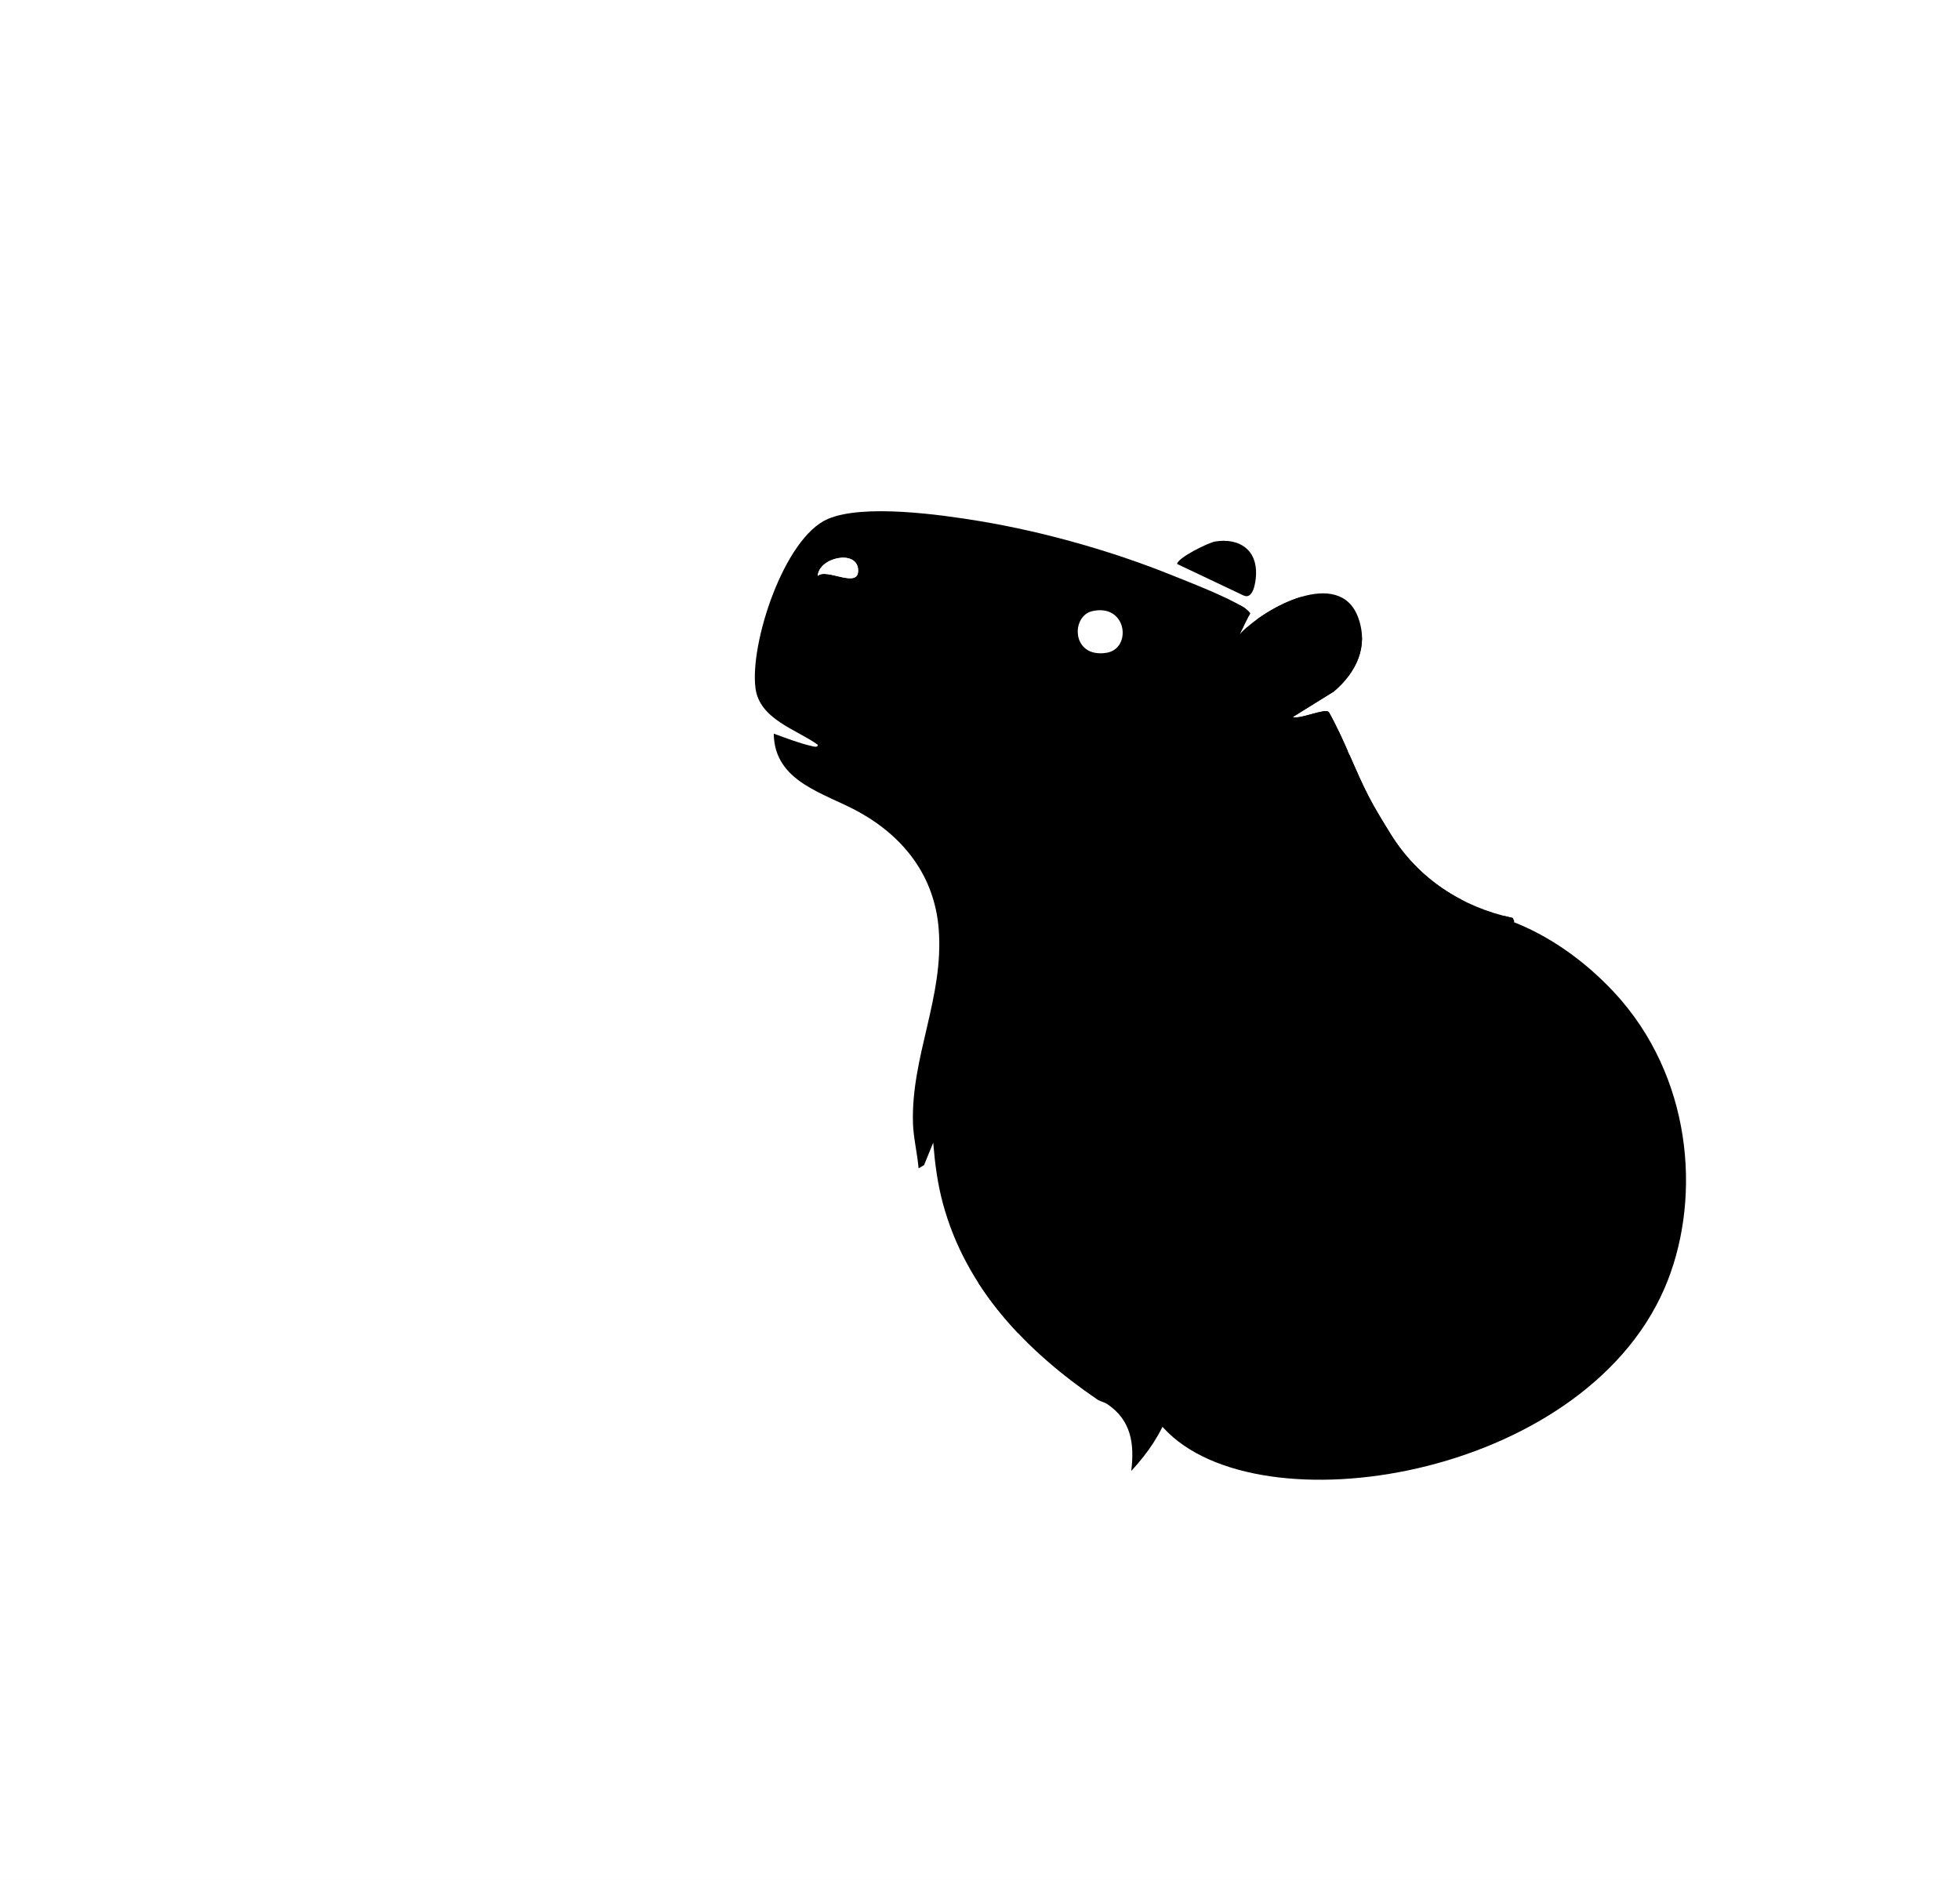
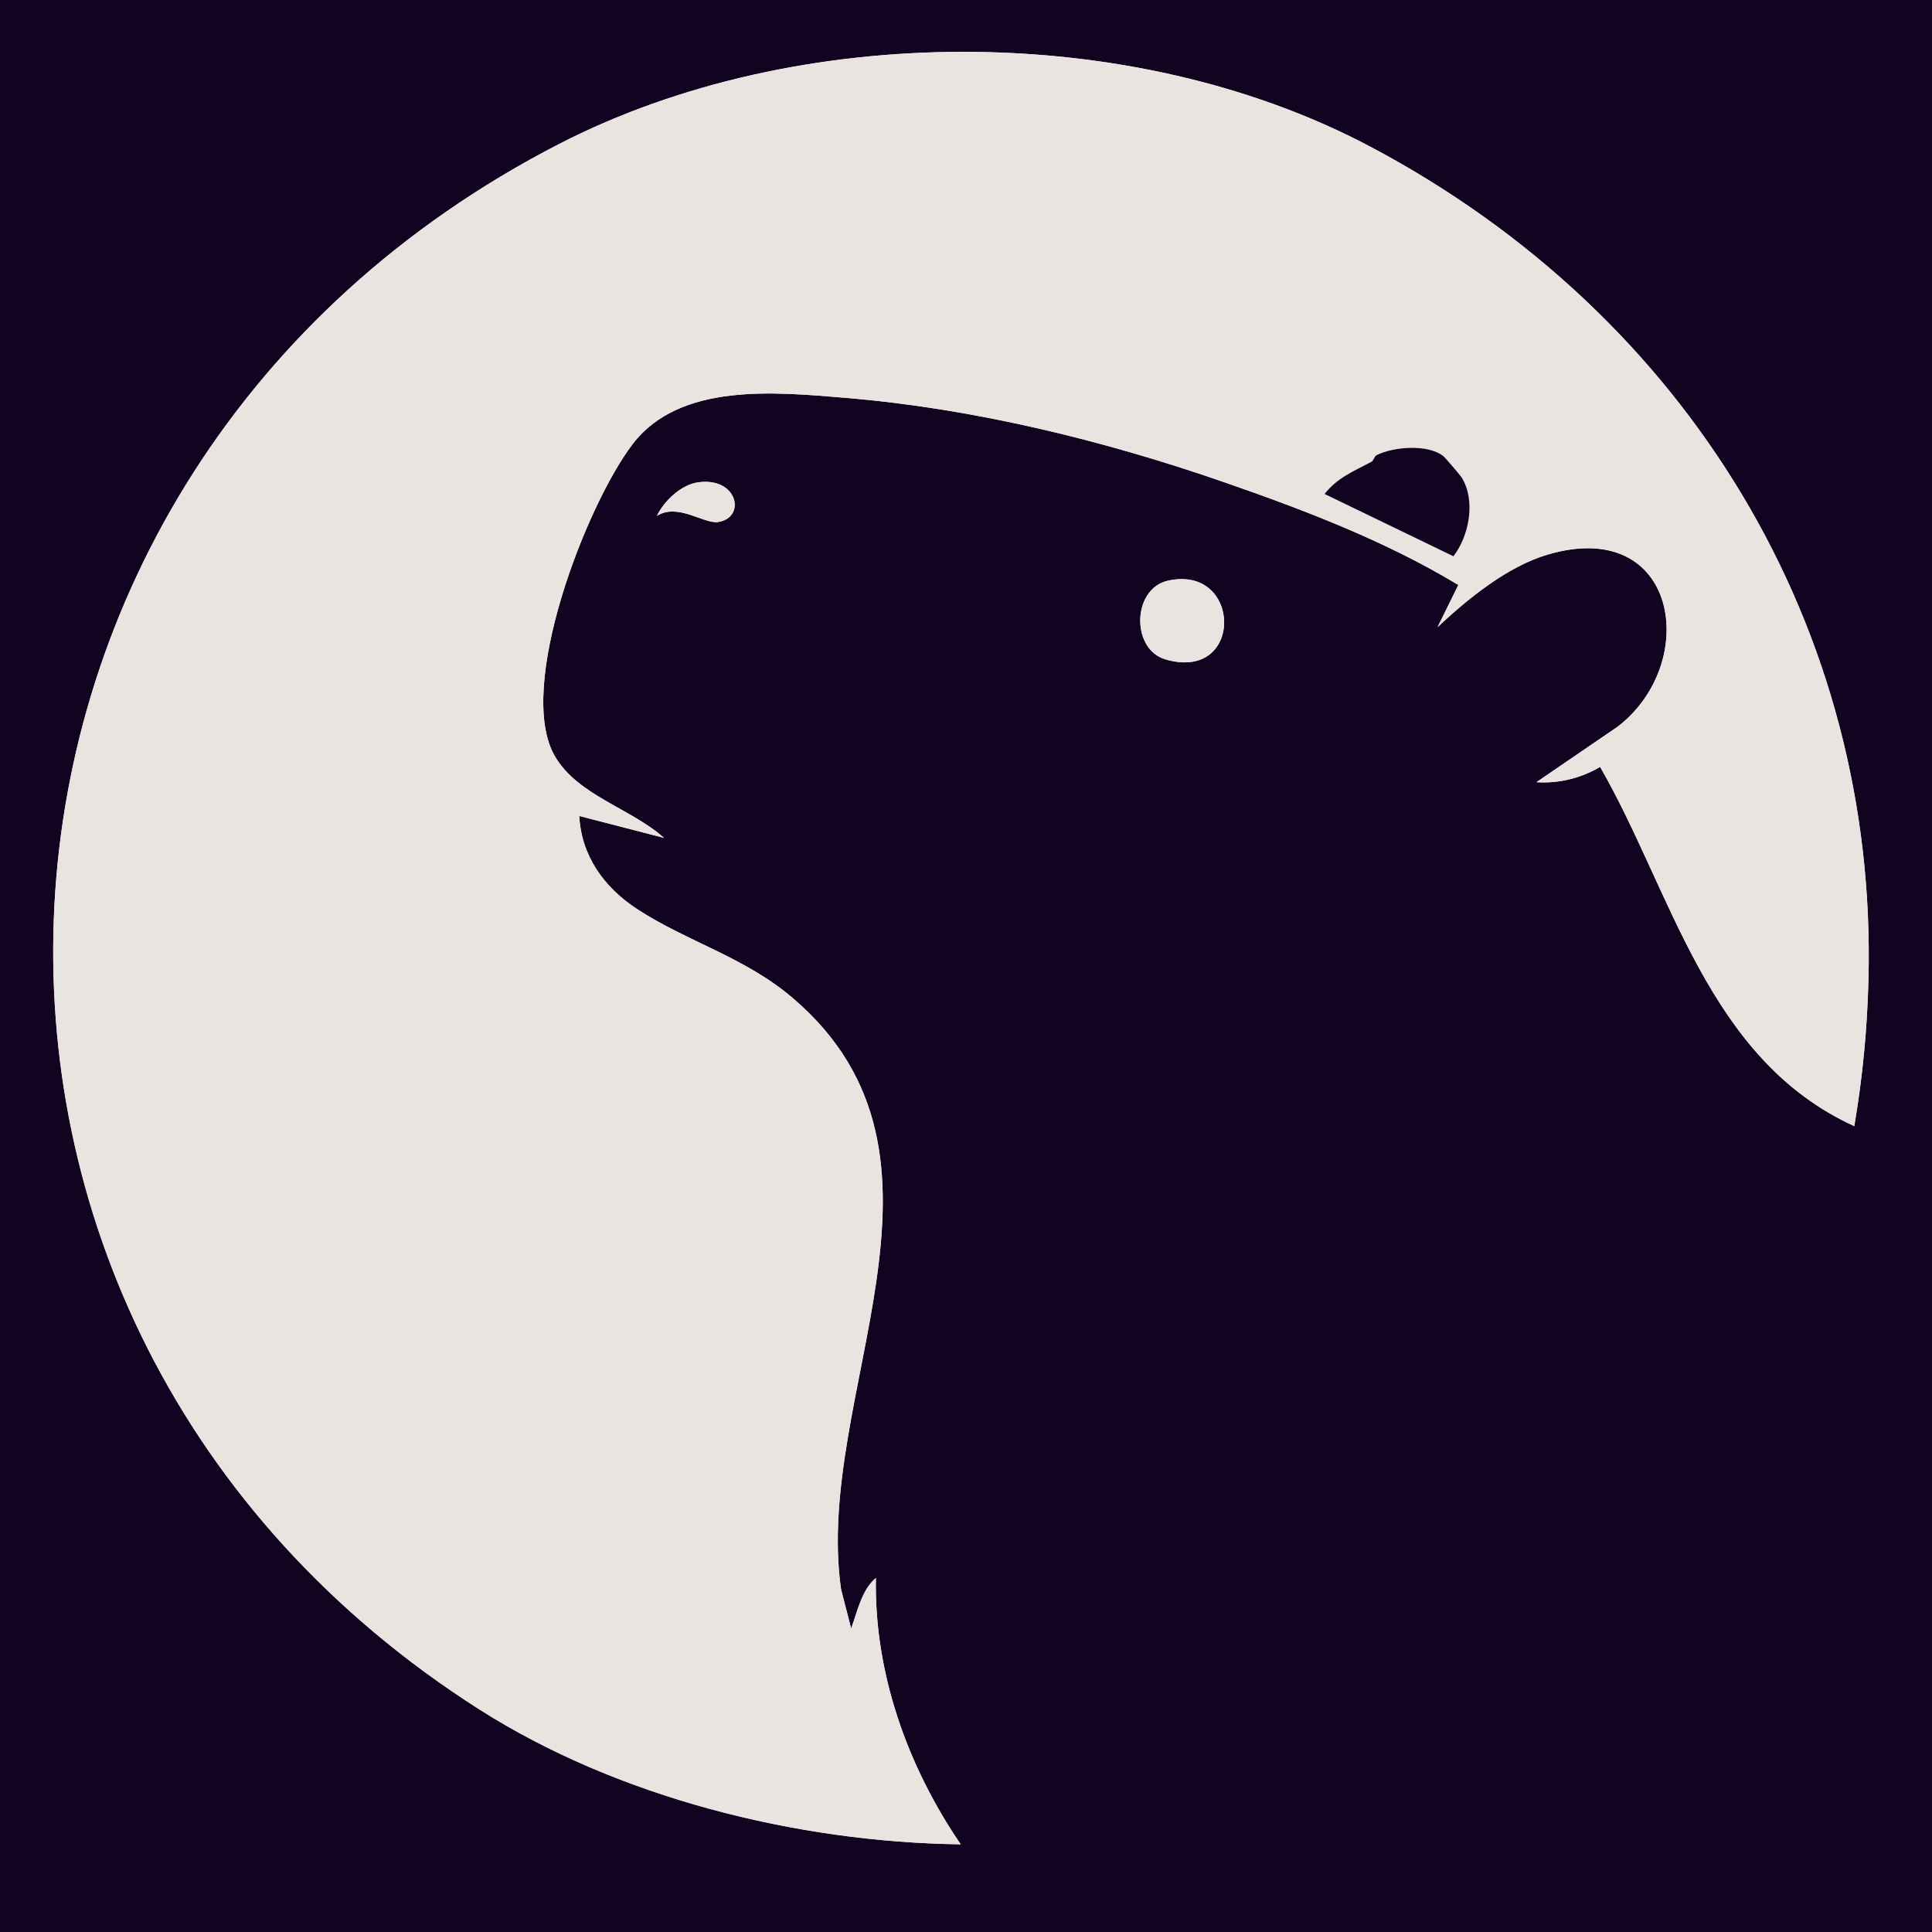
- <svg xmlns="http://www.w3.org/2000/svg" id="Capa_1" data-name="Capa 1" viewBox="0 0 2178.17 2089.26">
+ <svg xmlns="http://www.w3.org/2000/svg" id="Capa_1" data-name="Capa 1" viewBox="632.74 401.42 1080 1080">
  <defs>
    <style>
-       .cls-1 {
-         fill: #fff;
+       .bg-vignette {
+         fill: #120320; /* Deep violet eclipse from the page palette */
+       }
+       .capy-light {
+         fill: #e8e4df; /* Off-white brand color */
      }
    </style>
  </defs>
  <g>
-     <path d="M1712.74,401.42v1080H632.74V401.42h1080ZM1398.17,483.11c-133.09-70.31-319.46-69.87-452.95-1.17-355.59,182.99-381.78,660.43-44.44,875.1,76.89,48.93,176.92,74.18,268.99,75.36-29.95-43.91-48.41-96.09-47.4-148.88-7.94,6.53-10.41,19.06-13.83,28.25l-5.64-21.91c-15.65-109.37,77.43-241.3-26.96-330.49-26.67-22.78-58.48-31.32-86.47-49.39-19.09-12.32-31.74-30.08-32.92-52.43l47.37,12.25c-18.52-16.51-48.05-23.63-60.92-45.51-22.38-38.07,17.5-140.8,43.47-174.72,26.35-34.42,79.7-29.03,119.13-25.74,71.98,6,144.52,23.92,211.31,47.08,45.07,15.62,90.72,33.11,131.05,57.51l-11.61,23.57c16.44-15.46,38.71-33.76,61.24-40.47,73.29-21.83,86.01,60.33,39.46,96.1l-45.43,31.05c13.09.84,25.36-2.53,35.59-8.56,40.47,70.23,59.89,163.32,142.09,200.82,4.69-27.67,7.2-53.96,7.92-81.96,5.06-195.85-100.49-371.55-279.05-465.87ZM999.98,689.78c11.75-7.36,26.19,4.62,34.13,3.45,15.92-2.34,11.15-25.4-11.29-22.16-9.38,1.35-19.08,10.59-22.83,18.71ZM1285.69,726.01c-20.07,4.4-20.85,38.29-1.5,43.99,44.06,12.97,43.06-53.11,1.5-43.99Z" />
-     <path class="cls-1" d="M1398.17,483.11c178.55,94.32,284.11,270.02,279.05,465.87-.72,28-3.23,54.29-7.92,81.96-82.2-37.51-101.62-130.6-142.09-200.82-10.23,6.03-22.5,9.4-35.59,8.56l45.43-31.05c46.54-35.77,33.83-117.93-39.46-96.1-22.53,6.71-44.8,25.01-61.24,40.47l11.61-23.57c-40.32-24.4-85.98-41.89-131.05-57.51-66.79-23.15-139.33-41.08-211.31-47.08-39.43-3.29-92.77-8.69-119.13,25.74-25.97,33.92-65.85,136.65-43.47,174.72,12.86,21.88,42.39,29,60.92,45.51l-47.37-12.25c1.18,22.35,13.83,40.11,32.92,52.43,27.99,18.07,59.8,26.61,86.47,49.39,104.4,89.19,11.32,221.12,26.96,330.49l5.64,21.91c3.42-9.19,5.88-21.73,13.83-28.25-1.01,52.79,17.45,104.97,47.4,148.88-92.08-1.18-192.1-26.43-268.99-75.36-337.34-214.67-311.15-692.1,44.44-875.1,133.49-68.7,319.86-69.14,452.95,1.17ZM1439.66,656.47c-8.59-6.89-27.84-5.4-37.45-.58-1.27.64-1.57,3.02-2.87,3.71-9.84,5.21-19.01,8.83-26.15,17.95l72.03,34.83c8.89-11.65,12.52-31.19,4.64-43.98-.78-1.27-9.26-11.18-10.2-11.93Z" />
-     <path class="cls-1" d="M1285.69,726.01c41.56-9.12,42.56,56.96-1.5,43.99-19.35-5.7-18.57-39.59,1.5-43.99Z" />
-     <path class="cls-1" d="M999.98,689.78c3.75-8.12,13.46-17.35,22.83-18.71,22.45-3.24,27.21,19.82,11.29,22.16-7.93,1.17-22.37-10.81-34.13-3.45Z" />
-     <path d="M1439.66,656.47c.94.75,9.41,10.66,10.2,11.93,7.88,12.79,4.25,32.33-4.64,43.98l-72.03-34.83c7.15-9.12,16.31-12.73,26.15-17.95,1.3-.69,1.6-3.07,2.87-3.71,9.61-4.82,28.86-6.32,37.45.58Z" />
+     <path class="bg-vignette" d="M1712.74,401.42v1080H632.74V401.42h1080ZM1398.17,483.11c-133.09-70.31-319.46-69.87-452.95-1.17-355.59,182.99-381.78,660.43-44.44,875.1,76.89,48.93,176.92,74.18,268.99,75.36-29.95-43.91-48.41-96.09-47.4-148.88-7.94,6.53-10.41,19.06-13.83,28.25l-5.64-21.91c-15.65-109.37,77.43-241.3-26.96-330.49-26.67-22.78-58.48-31.32-86.47-49.39-19.09-12.32-31.74-30.08-32.92-52.43l47.37,12.25c-18.52-16.51-48.05-23.63-60.92-45.51-22.38-38.07,17.5-140.8,43.47-174.72,26.35-34.42,79.7-29.03,119.13-25.74,71.98,6,144.52,23.92,211.31,47.08,45.07,15.62,90.72,33.11,131.05,57.51l-11.61,23.57c16.44-15.46,38.71-33.76,61.24-40.47,73.29-21.83,86.01,60.33,39.46,96.1l-45.43,31.05c13.09.84,25.36-2.53,35.59-8.56,40.47,70.23,59.89,163.32,142.09,200.82,4.69-27.67,7.2-53.96,7.92-81.96,5.06-195.85-100.49-371.55-279.05-465.87ZM999.98,689.78c11.75-7.36,26.19,4.62,34.13,3.45,15.92-2.34,11.15-25.4-11.29-22.16-9.38,1.35-19.08,10.59-22.83,18.71ZM1285.69,726.01c-20.07,4.4-20.85,38.29-1.5,43.99,44.06,12.97,43.06-53.11,1.5-43.99Z" />
+     <path class="capy-light" d="M1398.17,483.11c178.55,94.32,284.11,270.02,279.05,465.87-.72,28-3.23,54.29-7.92,81.96-82.2-37.51-101.62-130.6-142.09-200.82-10.23,6.03-22.5,9.4-35.59,8.56l45.43-31.05c46.54-35.77,33.83-117.93-39.46-96.1-22.53,6.71-44.8,25.01-61.24,40.47l11.61-23.57c-40.32-24.4-85.98-41.89-131.05-57.51-66.79-23.15-139.33-41.08-211.31-47.08-39.43-3.29-92.77-8.69-119.13,25.74-25.97,33.92-65.85,136.65-43.47,174.72,12.86,21.88,42.39,29,60.92,45.51l-47.37-12.25c1.18,22.35,13.83,40.11,32.92,52.43,27.99,18.07,59.8,26.61,86.47,49.39,104.4,89.19,11.32,221.12,26.96,330.49l5.64,21.91c3.42-9.19,5.88-21.73,13.83-28.25-1.01,52.79,17.45,104.97,47.4,148.88-92.08-1.18-192.1-26.43-268.99-75.36-337.34-214.67-311.15-692.1,44.44-875.1,133.49-68.7,319.86-69.14,452.95,1.17ZM1439.66,656.47c-8.59-6.89-27.84-5.4-37.45-.58-1.27.64-1.57,3.02-2.87,3.71-9.84,5.21-19.01,8.83-26.15,17.95l72.03,34.83c8.89-11.65,12.52-31.19,4.64-43.98-.78-1.27-9.26-11.18-10.2-11.93Z" />
+     <path class="capy-light" d="M1285.69,726.01c41.56-9.12,42.56,56.96-1.5,43.99-19.35-5.7-18.57-39.59,1.5-43.99Z" />
+     <path class="capy-light" d="M999.98,689.78c3.75-8.12,13.46-17.35,22.83-18.71,22.45-3.24,27.21,19.82,11.29,22.16-7.93,1.17-22.37-10.81-34.13-3.45Z" />
+     <path class="bg-vignette" d="M1439.66,656.47c.94.75,9.41,10.66,10.2,11.93,7.88,12.79,4.25,32.33-4.64,43.98l-72.03-34.83c7.15-9.12,16.31-12.73,26.15-17.95,1.3-.69,1.6-3.07,2.87-3.71,9.61-4.82,28.86-6.32,37.45.58Z" />
  </g>
-   <g>
-     <path class="cls-1" d="M2178.17,0v2089.26H0V0h2178.17ZM1377.42,705.25l11.84-23.46c0-1.33-5.36-5.79-7.06-6.82-20.65-12.6-57-26.53-80.25-35.9-66.22-26.7-142.56-48.26-213.11-59.95-43.67-7.23-129.41-19.37-168.93-2.34-48.75,21.01-87.03,138.93-80.25,188.42,4.67,34.06,45.04,45.3,69.08,62.37.52,3.6-4.59,1.99-6.63,1.54-13.5-2.98-29.1-9.08-42.23-13.8.71,54.23,56.91,66.02,95.08,87.3,50.03,27.9,83.63,71.48,88.25,129.81,6.02,75.98-30.95,141.67-28.58,216.11.51,16,4.9,33.77,6.22,49.85l6.09-3.57,10.17-24.96c1.92,23.25,4.68,45.12,10.79,67.69,25.55,94.45,92.66,163.86,171.54,217.72,3.28,2.24,7.57,2.78,11.13,5.17,26.65,17.91,30.3,44.15,26.64,74.26,18.67-20.27,32.67-40.59,42.25-66.76,18.91-51.65,18.69-107.18,40.28-157.42,28.56-66.44,104.05-101.14,159.71-141.9,78.56-57.52,142.7-131.15,177.32-222.54,2.62-6.93,3.06-15.28,5.94-22.3l-1.65-3.62c-56.85-12.36-104.6-43.45-135.38-92.9-8.02-12.89-17.46-28.31-24.16-41.16-15.87-30.43-27.77-64.59-44.78-94.76-4.44-4.58-31.75,8.33-40.22,5.61l45.84-28.51c24.66-20.99,38.85-49.74,27.05-82.1-20.69-56.72-104.84-10.78-131.97,18.91ZM1350.39,601.79c-7.56,1.21-42.18,18.35-42.22,24.98l73.26,34.75c11.28,5.85,14.02-14.42,14.41-22.47,1.36-28.16-18.72-41.55-45.45-37.27Z" />
-     <path d="M1377.42,705.25c27.13-29.69,111.28-75.63,131.97-18.91,11.8,32.36-2.39,61.11-27.05,82.1l-45.84,28.51c8.47,2.73,35.78-10.18,40.22-5.61,17.02,30.17,28.92,64.33,44.78,94.76,6.7,12.85,16.13,28.27,24.16,41.16,30.78,49.45,78.53,80.54,135.38,92.9l1.65,3.62c-2.87,7.02-3.31,15.38-5.94,22.3-34.62,91.38-98.76,165.01-177.32,222.54-55.66,40.76-131.15,75.46-159.71,141.9-21.59,50.24-21.37,105.77-40.28,157.42-9.58,26.17-23.58,46.49-42.25,66.76,3.66-30.11,0-56.36-26.64-74.26-3.56-2.39-7.85-2.93-11.13-5.17-78.88-53.86-145.99-123.27-171.54-217.72-6.11-22.58-8.87-44.45-10.79-67.69l-10.17,24.96-6.09,3.57c-1.32-16.09-5.71-33.86-6.22-49.85-2.37-74.44,34.6-140.13,28.58-216.11-4.62-58.34-38.22-101.92-88.25-129.81-38.16-21.28-94.36-33.06-95.08-87.3,13.13,4.71,28.73,10.82,42.23,13.8,2.04.45,7.16,2.06,6.63-1.54-24.04-17.07-64.42-28.31-69.08-62.37-6.78-49.49,31.5-167.4,80.25-188.42,39.51-17.03,125.26-4.89,168.93,2.34,70.55,11.69,146.89,33.25,213.11,59.95,23.25,9.37,59.6,23.3,80.25,35.9,1.7,1.04,7.06,5.5,7.06,6.82l-11.84,23.46ZM908.78,640.02c9.64-9.38,46.1,15.31,44.84-6.95-1.29-22.72-43.61-13.62-44.84,6.95ZM1213.8,679.19c-23.87,5.46-23.18,52.34,15.75,46.31,28.81-4.46,23.01-55.16-15.75-46.31Z" />
-     <path d="M1350.39,601.79c26.73-4.28,46.81,9.11,45.45,37.27-.39,8.05-3.12,28.32-14.41,22.47l-73.26-34.75c.04-6.64,34.66-23.77,42.22-24.98Z" />
-     <path class="cls-1" d="M1213.8,679.19c38.77-8.86,44.56,41.84,15.75,46.31-38.93,6.03-39.63-40.85-15.75-46.31Z" />
-     <path class="cls-1" d="M908.78,640.02c1.22-20.57,43.55-29.67,44.84-6.95,1.26,22.27-35.2-2.43-44.84,6.95Z" />
-   </g>
-   <path d="M1263.13,1412.34c-6,59.01-12.99,127.86,30.08,174.77,104.38,113.67,464.44,56.66,556.45-155.07,40.33-92.81,33.4-225.1-47.62-319.99-17.07-20-90.8-100.82-198.02-103.38-183.13-4.37-322.52,222.95-340.89,403.69Z" />
</svg>
